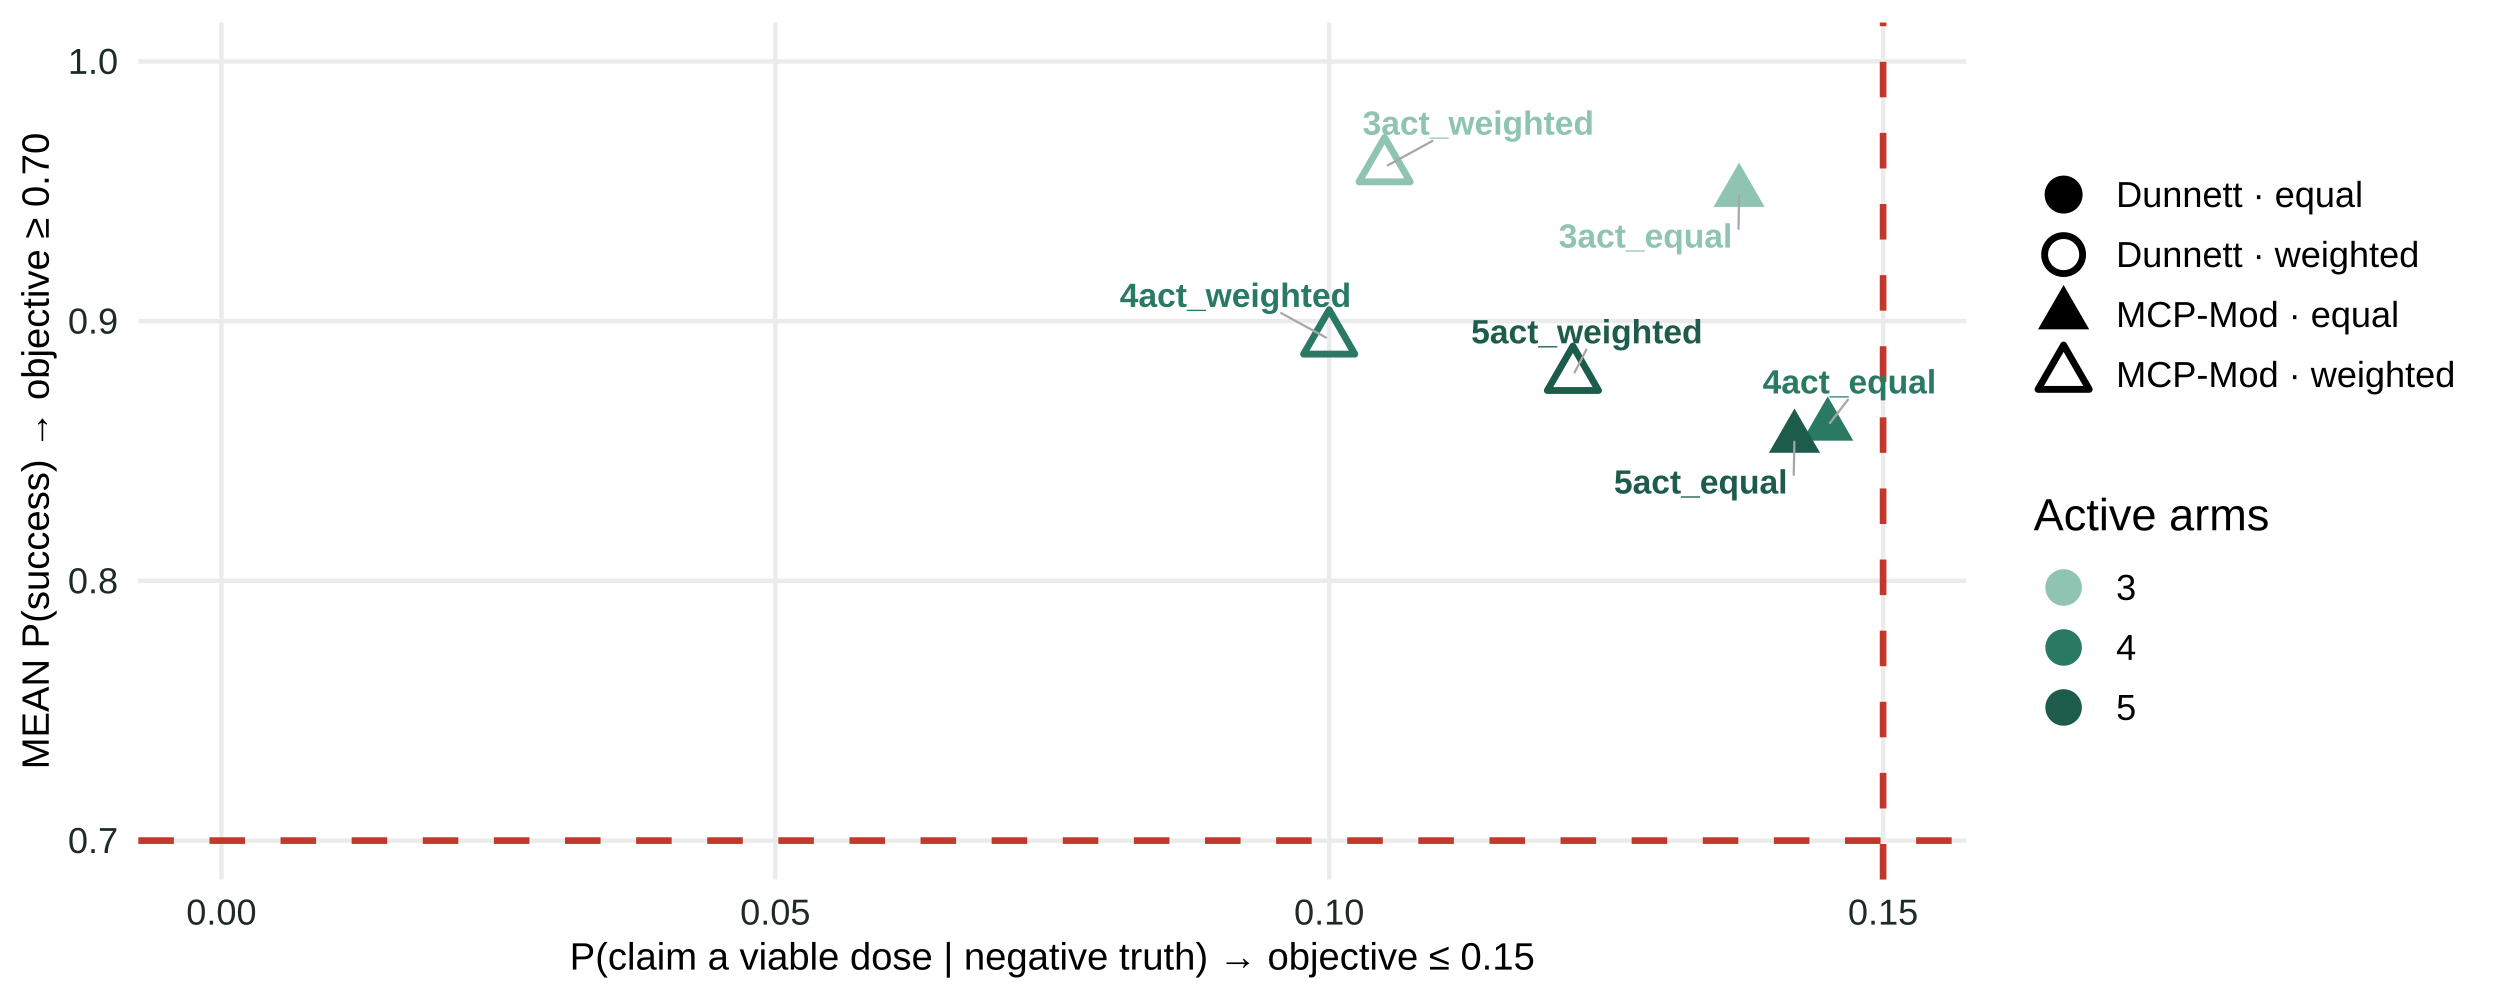
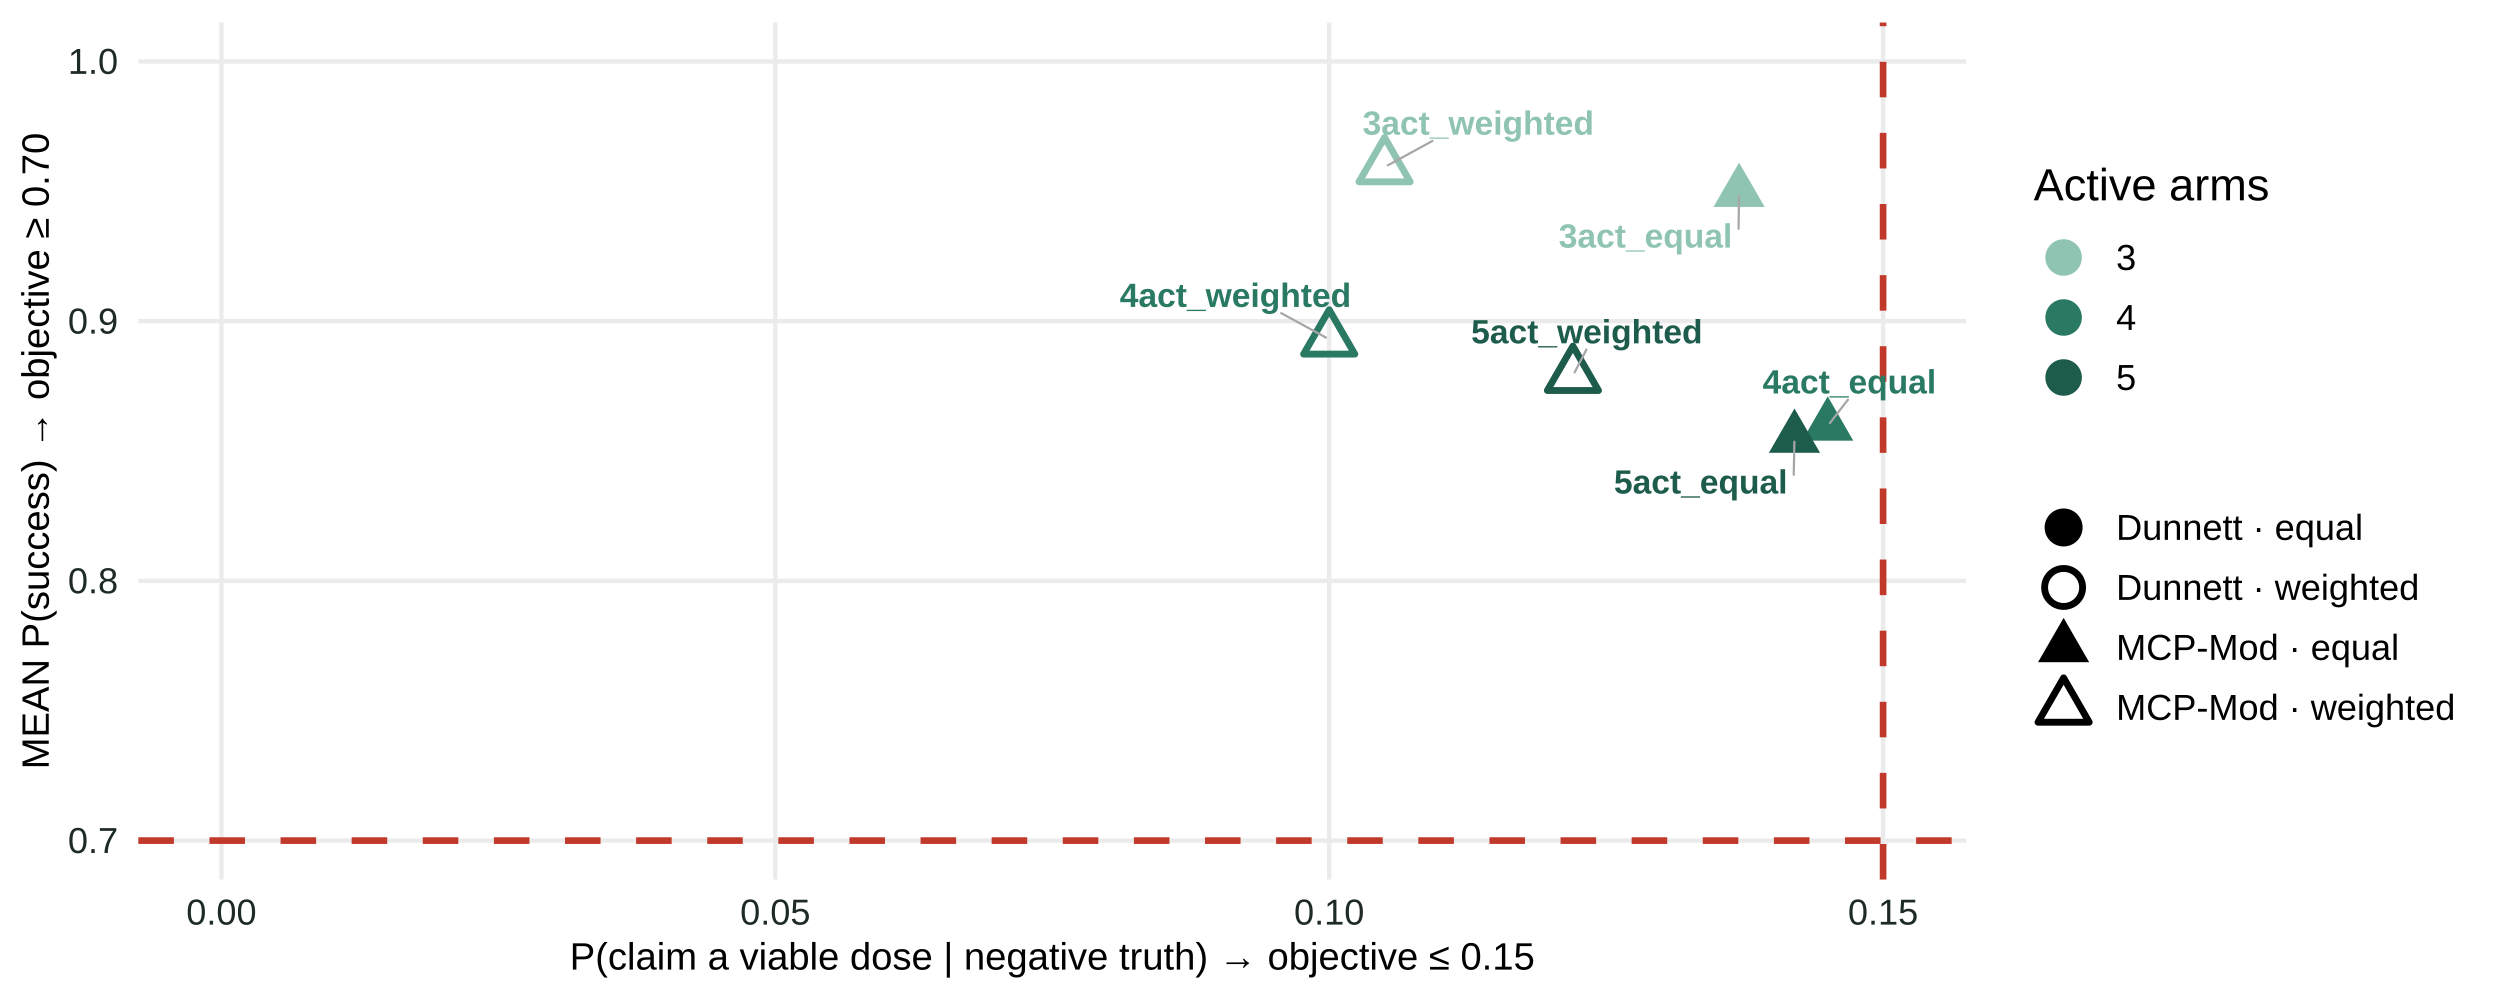
<svg xmlns="http://www.w3.org/2000/svg" width="720.00pt" height="288.00pt" viewBox="0 0 720.00 288.00">
  <g class="svglite">
    <defs>
      <style type="text/css">
    .svglite line, .svglite polyline, .svglite polygon, .svglite path, .svglite rect, .svglite circle {
      fill: none;
      stroke: #000000;
      stroke-linecap: round;
      stroke-linejoin: round;
      stroke-miterlimit: 10.00;
    }
    .svglite text {
      white-space: pre;
    }
    .svglite g.glyphgroup path {
      fill: inherit;
      stroke: none;
    }
  </style>
    </defs>
    <rect width="100%" height="100%" style="stroke: none; fill: none;" />
    <defs>
      <clipPath id="cpMC4wMHw3MjAuMDB8MC4wMHwyODguMDA=">
        <rect x="0.00" y="0.00" width="720.00" height="288.00" />
      </clipPath>
    </defs>
    <g clip-path="url(#cpMC4wMHw3MjAuMDB8MC4wMHwyODguMDA=)">
      <rect x="0.00" y="0.00" width="720.00" height="288.00" style="stroke-width: 1.26; stroke: none;" />
    </g>
    <defs>
      <clipPath id="cpMzkuODR8NTY2LjI2fDYuNDh8MjUzLjMx">
        <rect x="39.84" y="6.48" width="526.41" height="246.83" />
      </clipPath>
    </defs>
    <g clip-path="url(#cpMzkuODR8NTY2LjI2fDYuNDh8MjUzLjMx)">
      <rect x="39.84" y="6.48" width="526.41" height="246.83" style="stroke-width: 1.26; stroke: none;" />
      <polyline points="39.84,242.09 566.26,242.09 " style="stroke-width: 1.26; stroke: #EBEBEB; stroke-linecap: butt;" />
      <polyline points="39.84,167.29 566.26,167.29 " style="stroke-width: 1.26; stroke: #EBEBEB; stroke-linecap: butt;" />
      <polyline points="39.84,92.49 566.26,92.49 " style="stroke-width: 1.26; stroke: #EBEBEB; stroke-linecap: butt;" />
      <polyline points="39.84,17.70 566.26,17.70 " style="stroke-width: 1.26; stroke: #EBEBEB; stroke-linecap: butt;" />
      <polyline points="63.77,253.31 63.77,6.48 " style="stroke-width: 1.26; stroke: #EBEBEB; stroke-linecap: butt;" />
      <polyline points="223.29,253.31 223.29,6.48 " style="stroke-width: 1.26; stroke: #EBEBEB; stroke-linecap: butt;" />
      <polyline points="382.81,253.31 382.81,6.48 " style="stroke-width: 1.26; stroke: #EBEBEB; stroke-linecap: butt;" />
      <polyline points="542.33,253.31 542.33,6.48 " style="stroke-width: 1.26; stroke: #EBEBEB; stroke-linecap: butt;" />
      <line x1="542.33" y1="253.31" x2="542.33" y2="6.48" style="stroke-width: 1.92; stroke: #C0392B; stroke-dasharray: 10.24,10.24; stroke-linecap: butt;" />
      <line x1="39.84" y1="242.09" x2="566.26" y2="242.09" style="stroke-width: 1.92; stroke: #C0392B; stroke-dasharray: 10.24,10.24; stroke-linecap: butt;" />
      <circle cx="590.18" cy="45.62" r="5.47" style="stroke-width: 1.98; stroke: #8FC4B3;" />
      <circle cx="660.37" cy="55.34" r="5.47" style="stroke-width: 1.98; stroke: none; fill: #8FC4B3;" />
      <polygon points="500.85,46.83 508.23,59.60 493.48,59.60 " style="stroke-width: 1.98; stroke: none; fill: #8FC4B3;" />
      <polygon points="398.76,39.60 406.13,52.37 391.39,52.37 " style="stroke-width: 1.98; stroke: #8FC4B3;" />
      <polygon points="382.81,89.22 390.18,101.98 375.44,101.98 " style="stroke-width: 1.98; stroke: #2A7A63;" />
      <polygon points="453.00,99.69 460.37,112.46 445.63,112.46 " style="stroke-width: 1.98; stroke: #1D5C4A;" />
      <circle cx="644.42" cy="112.69" r="5.47" style="stroke-width: 1.98; stroke: #2A7A63;" />
      <circle cx="823.08" cy="124.90" r="5.47" style="stroke-width: 1.98; stroke: #1D5C4A;" />
      <circle cx="720.99" cy="136.37" r="5.47" style="stroke-width: 1.98; stroke: none; fill: #2A7A63;" />
      <polygon points="526.38,114.15 533.75,126.92 519.01,126.92 " style="stroke-width: 1.98; stroke: none; fill: #2A7A63;" />
      <circle cx="842.22" cy="151.83" r="5.47" style="stroke-width: 1.98; stroke: none; fill: #1D5C4A;" />
      <polygon points="516.81,117.64 524.18,130.41 509.43,130.41 " style="stroke-width: 1.98; stroke: none; fill: #1D5C4A;" />
      <line x1="500.70" y1="65.89" x2="500.84" y2="56.41" style="stroke-width: 0.64; stroke: #A6A6A6;" />
      <line x1="412.54" y1="40.59" x2="399.70" y2="47.60" style="stroke-width: 0.64; stroke: #A6A6A6;" />
      <line x1="369.00" y1="90.19" x2="381.87" y2="97.22" style="stroke-width: 0.64; stroke: #A6A6A6;" />
      <line x1="456.89" y1="100.68" x2="453.49" y2="107.25" style="stroke-width: 0.64; stroke: #A6A6A6;" />
      <line x1="532.21" y1="115.11" x2="527.03" y2="121.82" style="stroke-width: 0.64; stroke: #A6A6A6;" />
      <line x1="516.60" y1="136.74" x2="516.78" y2="127.22" style="stroke-width: 0.64; stroke: #A6A6A6;" />
      <text x="473.91" y="71.30" text-anchor="middle" style="font-size: 9.67px; font-weight: bold;fill: #8FC4B3; font-family: &quot;Liberation Sans&quot;;" textLength="49.97px" lengthAdjust="spacingAndGlyphs">3act_equal</text>
      <text x="425.74" y="38.79" text-anchor="middle" style="font-size: 9.67px; font-weight: bold;fill: #8FC4B3; font-family: &quot;Liberation Sans&quot;;" textLength="66.61px" lengthAdjust="spacingAndGlyphs">3act_weighted</text>
      <text x="355.81" y="88.39" text-anchor="middle" style="font-size: 9.67px; font-weight: bold;fill: #2A7A63; font-family: &quot;Liberation Sans&quot;;" textLength="66.61px" lengthAdjust="spacingAndGlyphs">4act_weighted</text>
      <text x="457.01" y="98.88" text-anchor="middle" style="font-size: 9.67px; font-weight: bold;fill: #1D5C4A; font-family: &quot;Liberation Sans&quot;;" textLength="66.61px" lengthAdjust="spacingAndGlyphs">5act_weighted</text>
      <text x="532.63" y="113.31" text-anchor="middle" style="font-size: 9.67px; font-weight: bold;fill: #2A7A63; font-family: &quot;Liberation Sans&quot;;" textLength="49.97px" lengthAdjust="spacingAndGlyphs">4act_equal</text>
      <text x="489.81" y="142.14" text-anchor="middle" style="font-size: 9.67px; font-weight: bold;fill: #1D5C4A; font-family: &quot;Liberation Sans&quot;;" textLength="49.97px" lengthAdjust="spacingAndGlyphs">5act_equal</text>
    </g>
    <g clip-path="url(#cpMC4wMHw3MjAuMDB8MC4wMHwyODguMDA=)">
      <text x="34.02" y="245.66" text-anchor="end" style="font-size: 10.40px;fill: #1E2A27; font-family: &quot;Liberation Sans&quot;;" textLength="14.45px" lengthAdjust="spacingAndGlyphs">0.7</text>
      <text x="34.02" y="170.86" text-anchor="end" style="font-size: 10.40px;fill: #1E2A27; font-family: &quot;Liberation Sans&quot;;" textLength="14.45px" lengthAdjust="spacingAndGlyphs">0.8</text>
      <text x="34.02" y="96.07" text-anchor="end" style="font-size: 10.40px;fill: #1E2A27; font-family: &quot;Liberation Sans&quot;;" textLength="14.45px" lengthAdjust="spacingAndGlyphs">0.9</text>
      <text x="34.02" y="21.27" text-anchor="end" style="font-size: 10.40px;fill: #1E2A27; font-family: &quot;Liberation Sans&quot;;" textLength="14.45px" lengthAdjust="spacingAndGlyphs">1.0</text>
      <text x="63.77" y="266.28" text-anchor="middle" style="font-size: 10.40px;fill: #1E2A27; font-family: &quot;Liberation Sans&quot;;" textLength="20.23px" lengthAdjust="spacingAndGlyphs">0.00</text>
      <text x="223.29" y="266.28" text-anchor="middle" style="font-size: 10.40px;fill: #1E2A27; font-family: &quot;Liberation Sans&quot;;" textLength="20.23px" lengthAdjust="spacingAndGlyphs">0.05</text>
      <text x="382.81" y="266.28" text-anchor="middle" style="font-size: 10.40px;fill: #1E2A27; font-family: &quot;Liberation Sans&quot;;" textLength="20.23px" lengthAdjust="spacingAndGlyphs">0.10</text>
      <text x="542.33" y="266.28" text-anchor="middle" style="font-size: 10.40px;fill: #1E2A27; font-family: &quot;Liberation Sans&quot;;" textLength="20.23px" lengthAdjust="spacingAndGlyphs">0.15</text>
      <text x="303.05" y="279.24" text-anchor="middle" style="font-size: 11.00px; font-family: &quot;Liberation Sans&quot;;" textLength="284.23px" lengthAdjust="spacingAndGlyphs">P(claim a viable dose | negative truth)   → objective ≤ 0.15</text>
      <text transform="translate(14.04,129.89) rotate(-90)" text-anchor="middle" style="font-size: 11.00px; font-family: &quot;Liberation Sans&quot;;" textLength="189.53px" lengthAdjust="spacingAndGlyphs">MEAN P(success)   → objective ≥ 0.70</text>
-       <circle cx="594.32" cy="56.04" r="5.47" style="stroke-width: 1.98; stroke: none; fill: #000000;" />
-       <circle cx="594.32" cy="73.32" r="5.47" style="stroke-width: 1.98;" />
-       <polygon points="594.32,82.09 601.69,94.85 586.95,94.85 " style="stroke-width: 1.98; stroke: none; fill: #000000;" />
-       <polygon points="594.32,99.37 601.69,112.13 586.95,112.13 " style="stroke-width: 1.98;" />
-       <text x="609.44" y="59.61" style="font-size: 10.40px; font-family: &quot;Liberation Sans&quot;;" textLength="71.08px" lengthAdjust="spacingAndGlyphs">Dunnett · equal</text>
-       <text x="609.44" y="76.89" style="font-size: 10.40px; font-family: &quot;Liberation Sans&quot;;" textLength="87.25px" lengthAdjust="spacingAndGlyphs">Dunnett · weighted</text>
-       <text x="609.44" y="94.17" style="font-size: 10.40px; font-family: &quot;Liberation Sans&quot;;" textLength="81.44px" lengthAdjust="spacingAndGlyphs">MCP-Mod · equal</text>
-       <text x="609.44" y="111.45" style="font-size: 10.40px; font-family: &quot;Liberation Sans&quot;;" textLength="97.61px" lengthAdjust="spacingAndGlyphs">MCP-Mod · weighted</text>
-       <text x="585.68" y="152.72" style="font-size: 13.00px; font-family: &quot;Liberation Sans&quot;;" textLength="67.91px" lengthAdjust="spacingAndGlyphs">Active arms</text>
-       <circle cx="594.32" cy="169.19" r="5.26" style="stroke-width: 1.98; stroke: none; fill: #8FC4B3;" />
-       <circle cx="594.32" cy="186.47" r="5.26" style="stroke-width: 1.98; stroke: none; fill: #2A7A63;" />
-       <circle cx="594.32" cy="203.75" r="5.26" style="stroke-width: 1.98; stroke: none; fill: #1D5C4A;" />
-       <text x="609.44" y="172.76" style="font-size: 10.40px; font-family: &quot;Liberation Sans&quot;;" textLength="5.78px" lengthAdjust="spacingAndGlyphs">3</text>
-       <text x="609.44" y="190.04" style="font-size: 10.40px; font-family: &quot;Liberation Sans&quot;;" textLength="5.78px" lengthAdjust="spacingAndGlyphs">4</text>
-       <text x="609.44" y="207.32" style="font-size: 10.40px; font-family: &quot;Liberation Sans&quot;;" textLength="5.78px" lengthAdjust="spacingAndGlyphs">5</text>
+       <text x="585.68" y="57.70" style="font-size: 13.00px; font-family: &quot;Liberation Sans&quot;;" textLength="67.91px" lengthAdjust="spacingAndGlyphs">Active arms</text>
+       <circle cx="594.32" cy="74.16" r="5.26" style="stroke-width: 1.98; stroke: none; fill: #8FC4B3;" />
+       <circle cx="594.32" cy="91.44" r="5.26" style="stroke-width: 1.98; stroke: none; fill: #2A7A63;" />
+       <circle cx="594.32" cy="108.72" r="5.26" style="stroke-width: 1.98; stroke: none; fill: #1D5C4A;" />
+       <text x="609.44" y="77.74" style="font-size: 10.40px; font-family: &quot;Liberation Sans&quot;;" textLength="5.78px" lengthAdjust="spacingAndGlyphs">3</text>
+       <text x="609.44" y="95.02" style="font-size: 10.40px; font-family: &quot;Liberation Sans&quot;;" textLength="5.78px" lengthAdjust="spacingAndGlyphs">4</text>
+       <text x="609.44" y="112.30" style="font-size: 10.40px; font-family: &quot;Liberation Sans&quot;;" textLength="5.78px" lengthAdjust="spacingAndGlyphs">5</text>
+       <circle cx="594.32" cy="151.91" r="5.47" style="stroke-width: 1.98; stroke: none; fill: #000000;" />
+       <circle cx="594.32" cy="169.19" r="5.47" style="stroke-width: 1.98;" />
+       <polygon points="594.32,177.95 601.69,190.72 586.95,190.72 " style="stroke-width: 1.98; stroke: none; fill: #000000;" />
+       <polygon points="594.32,195.23 601.69,208.00 586.95,208.00 " style="stroke-width: 1.98;" />
+       <text x="609.44" y="155.48" style="font-size: 10.40px; font-family: &quot;Liberation Sans&quot;;" textLength="71.08px" lengthAdjust="spacingAndGlyphs">Dunnett · equal</text>
+       <text x="609.44" y="172.76" style="font-size: 10.40px; font-family: &quot;Liberation Sans&quot;;" textLength="87.25px" lengthAdjust="spacingAndGlyphs">Dunnett · weighted</text>
+       <text x="609.44" y="190.04" style="font-size: 10.40px; font-family: &quot;Liberation Sans&quot;;" textLength="81.44px" lengthAdjust="spacingAndGlyphs">MCP-Mod · equal</text>
+       <text x="609.44" y="207.32" style="font-size: 10.40px; font-family: &quot;Liberation Sans&quot;;" textLength="97.61px" lengthAdjust="spacingAndGlyphs">MCP-Mod · weighted</text>
    </g>
  </g>
</svg>
